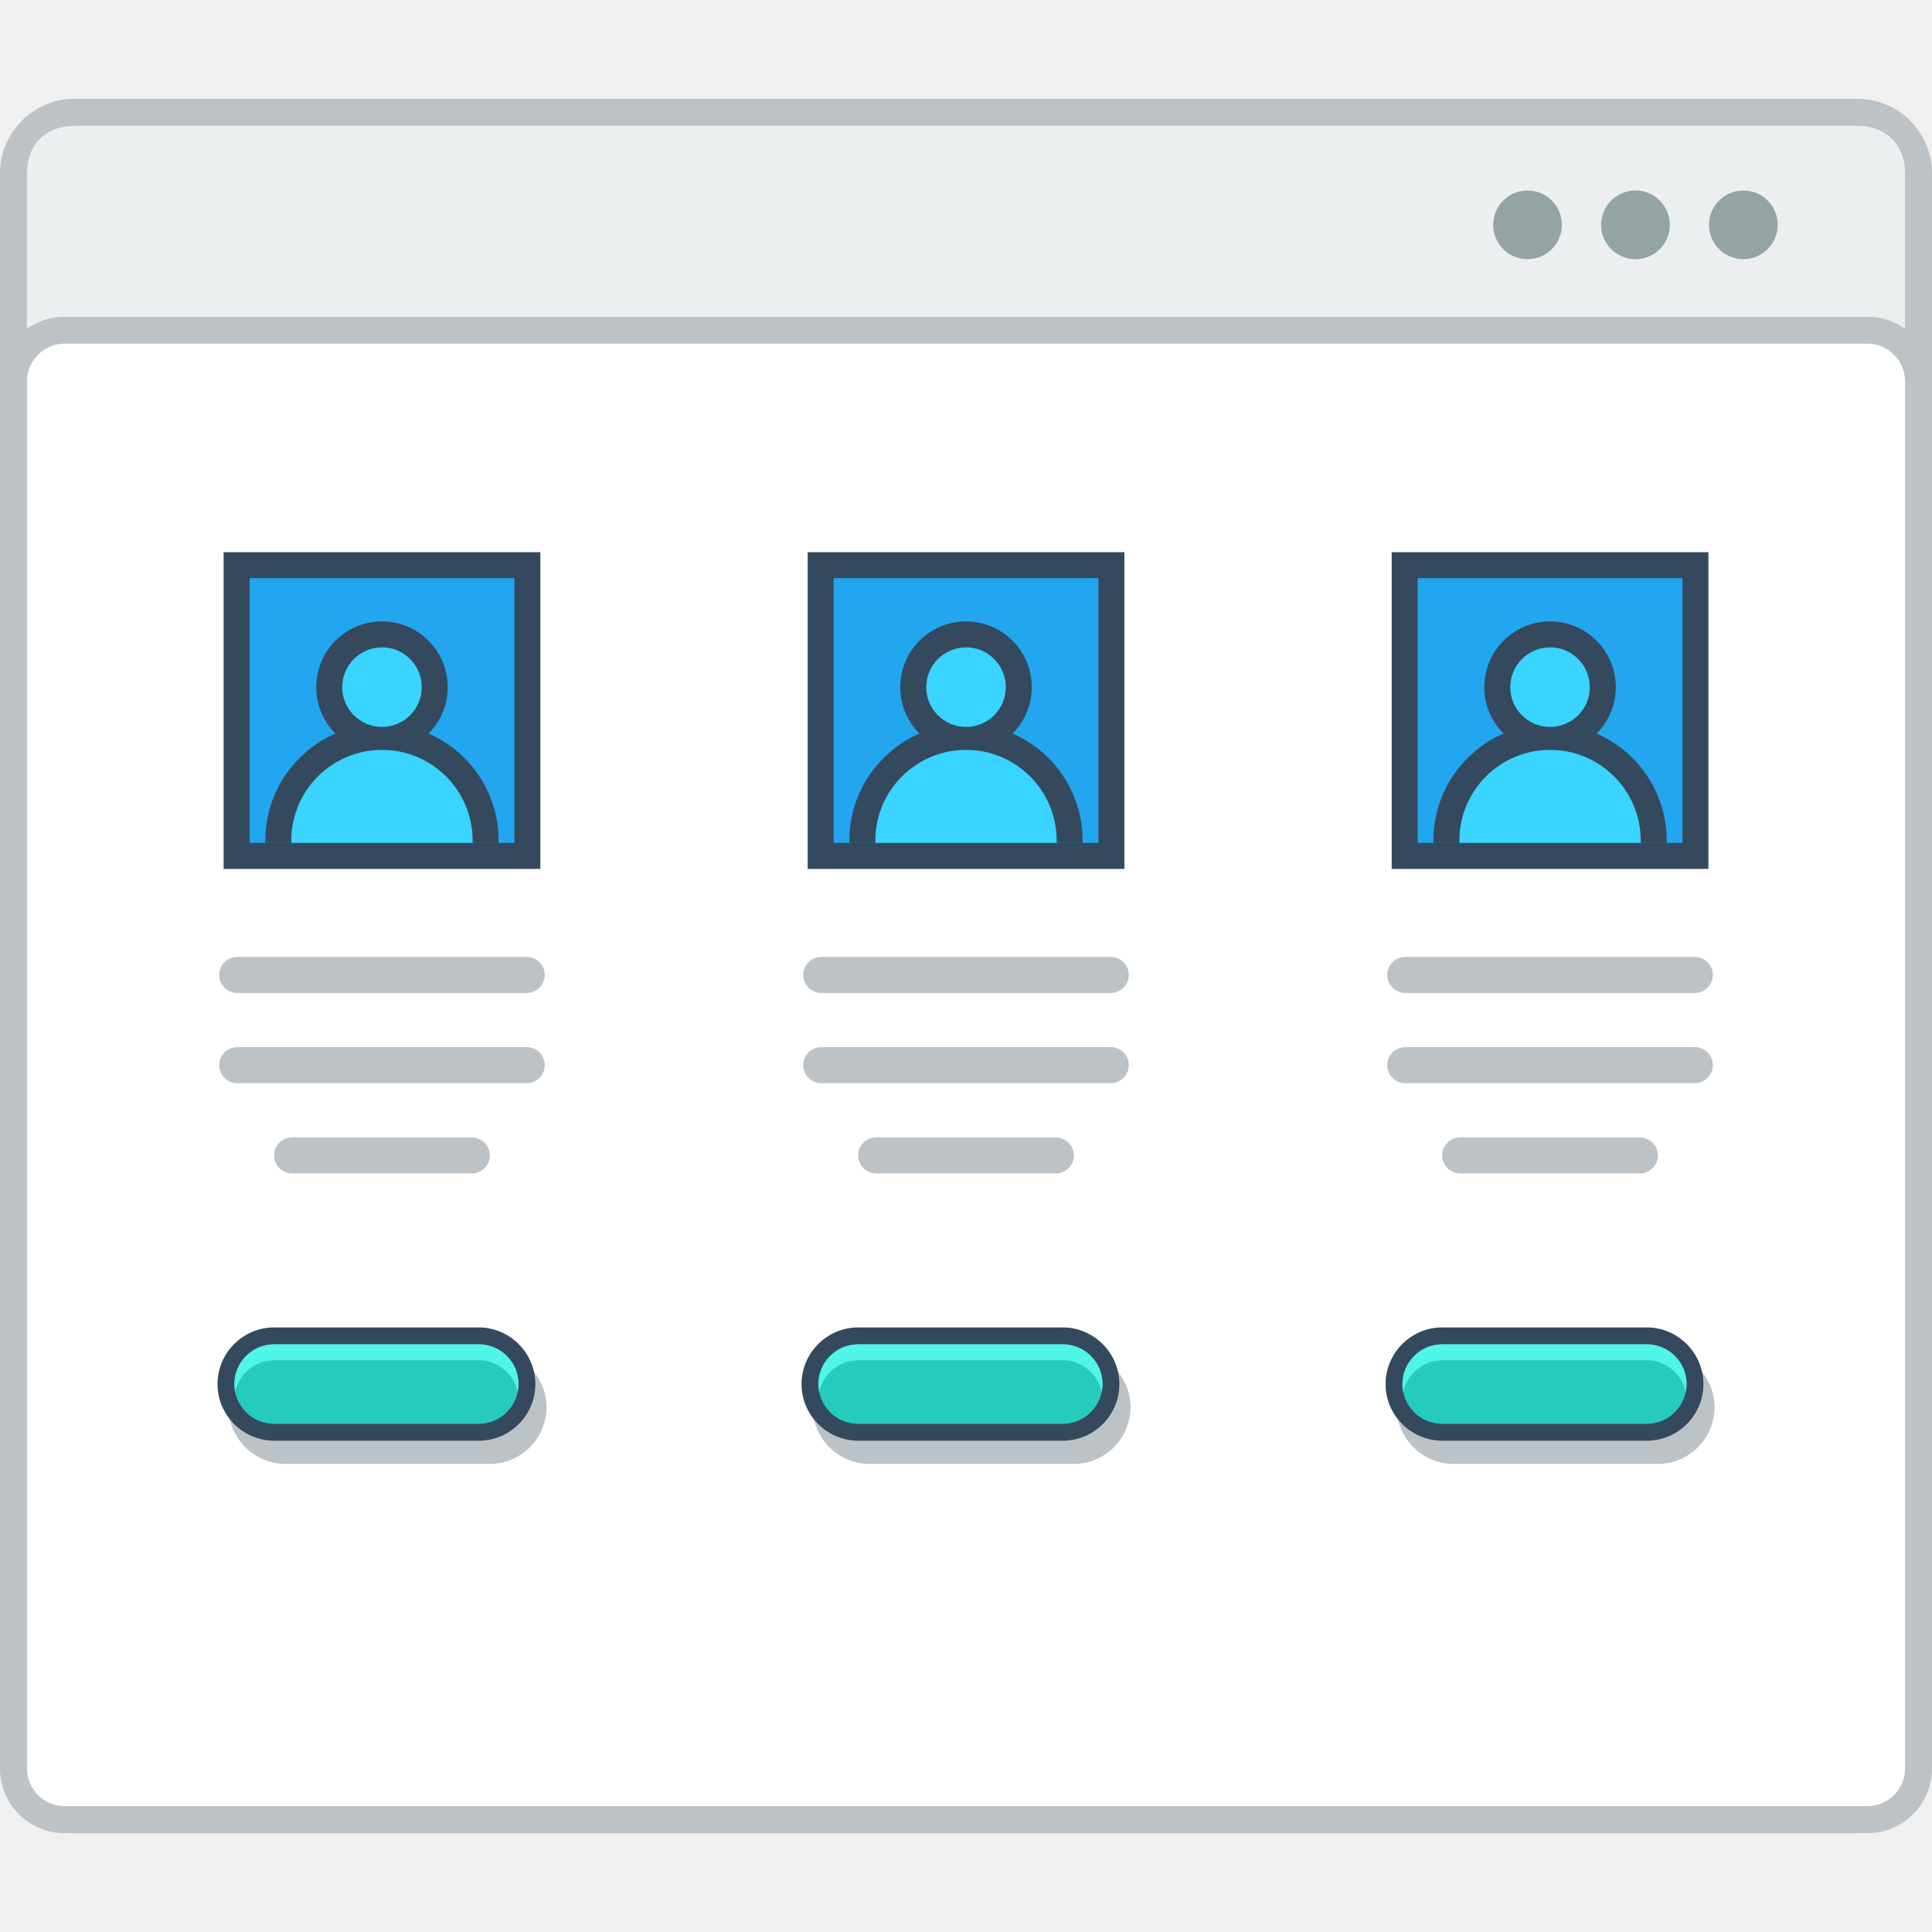
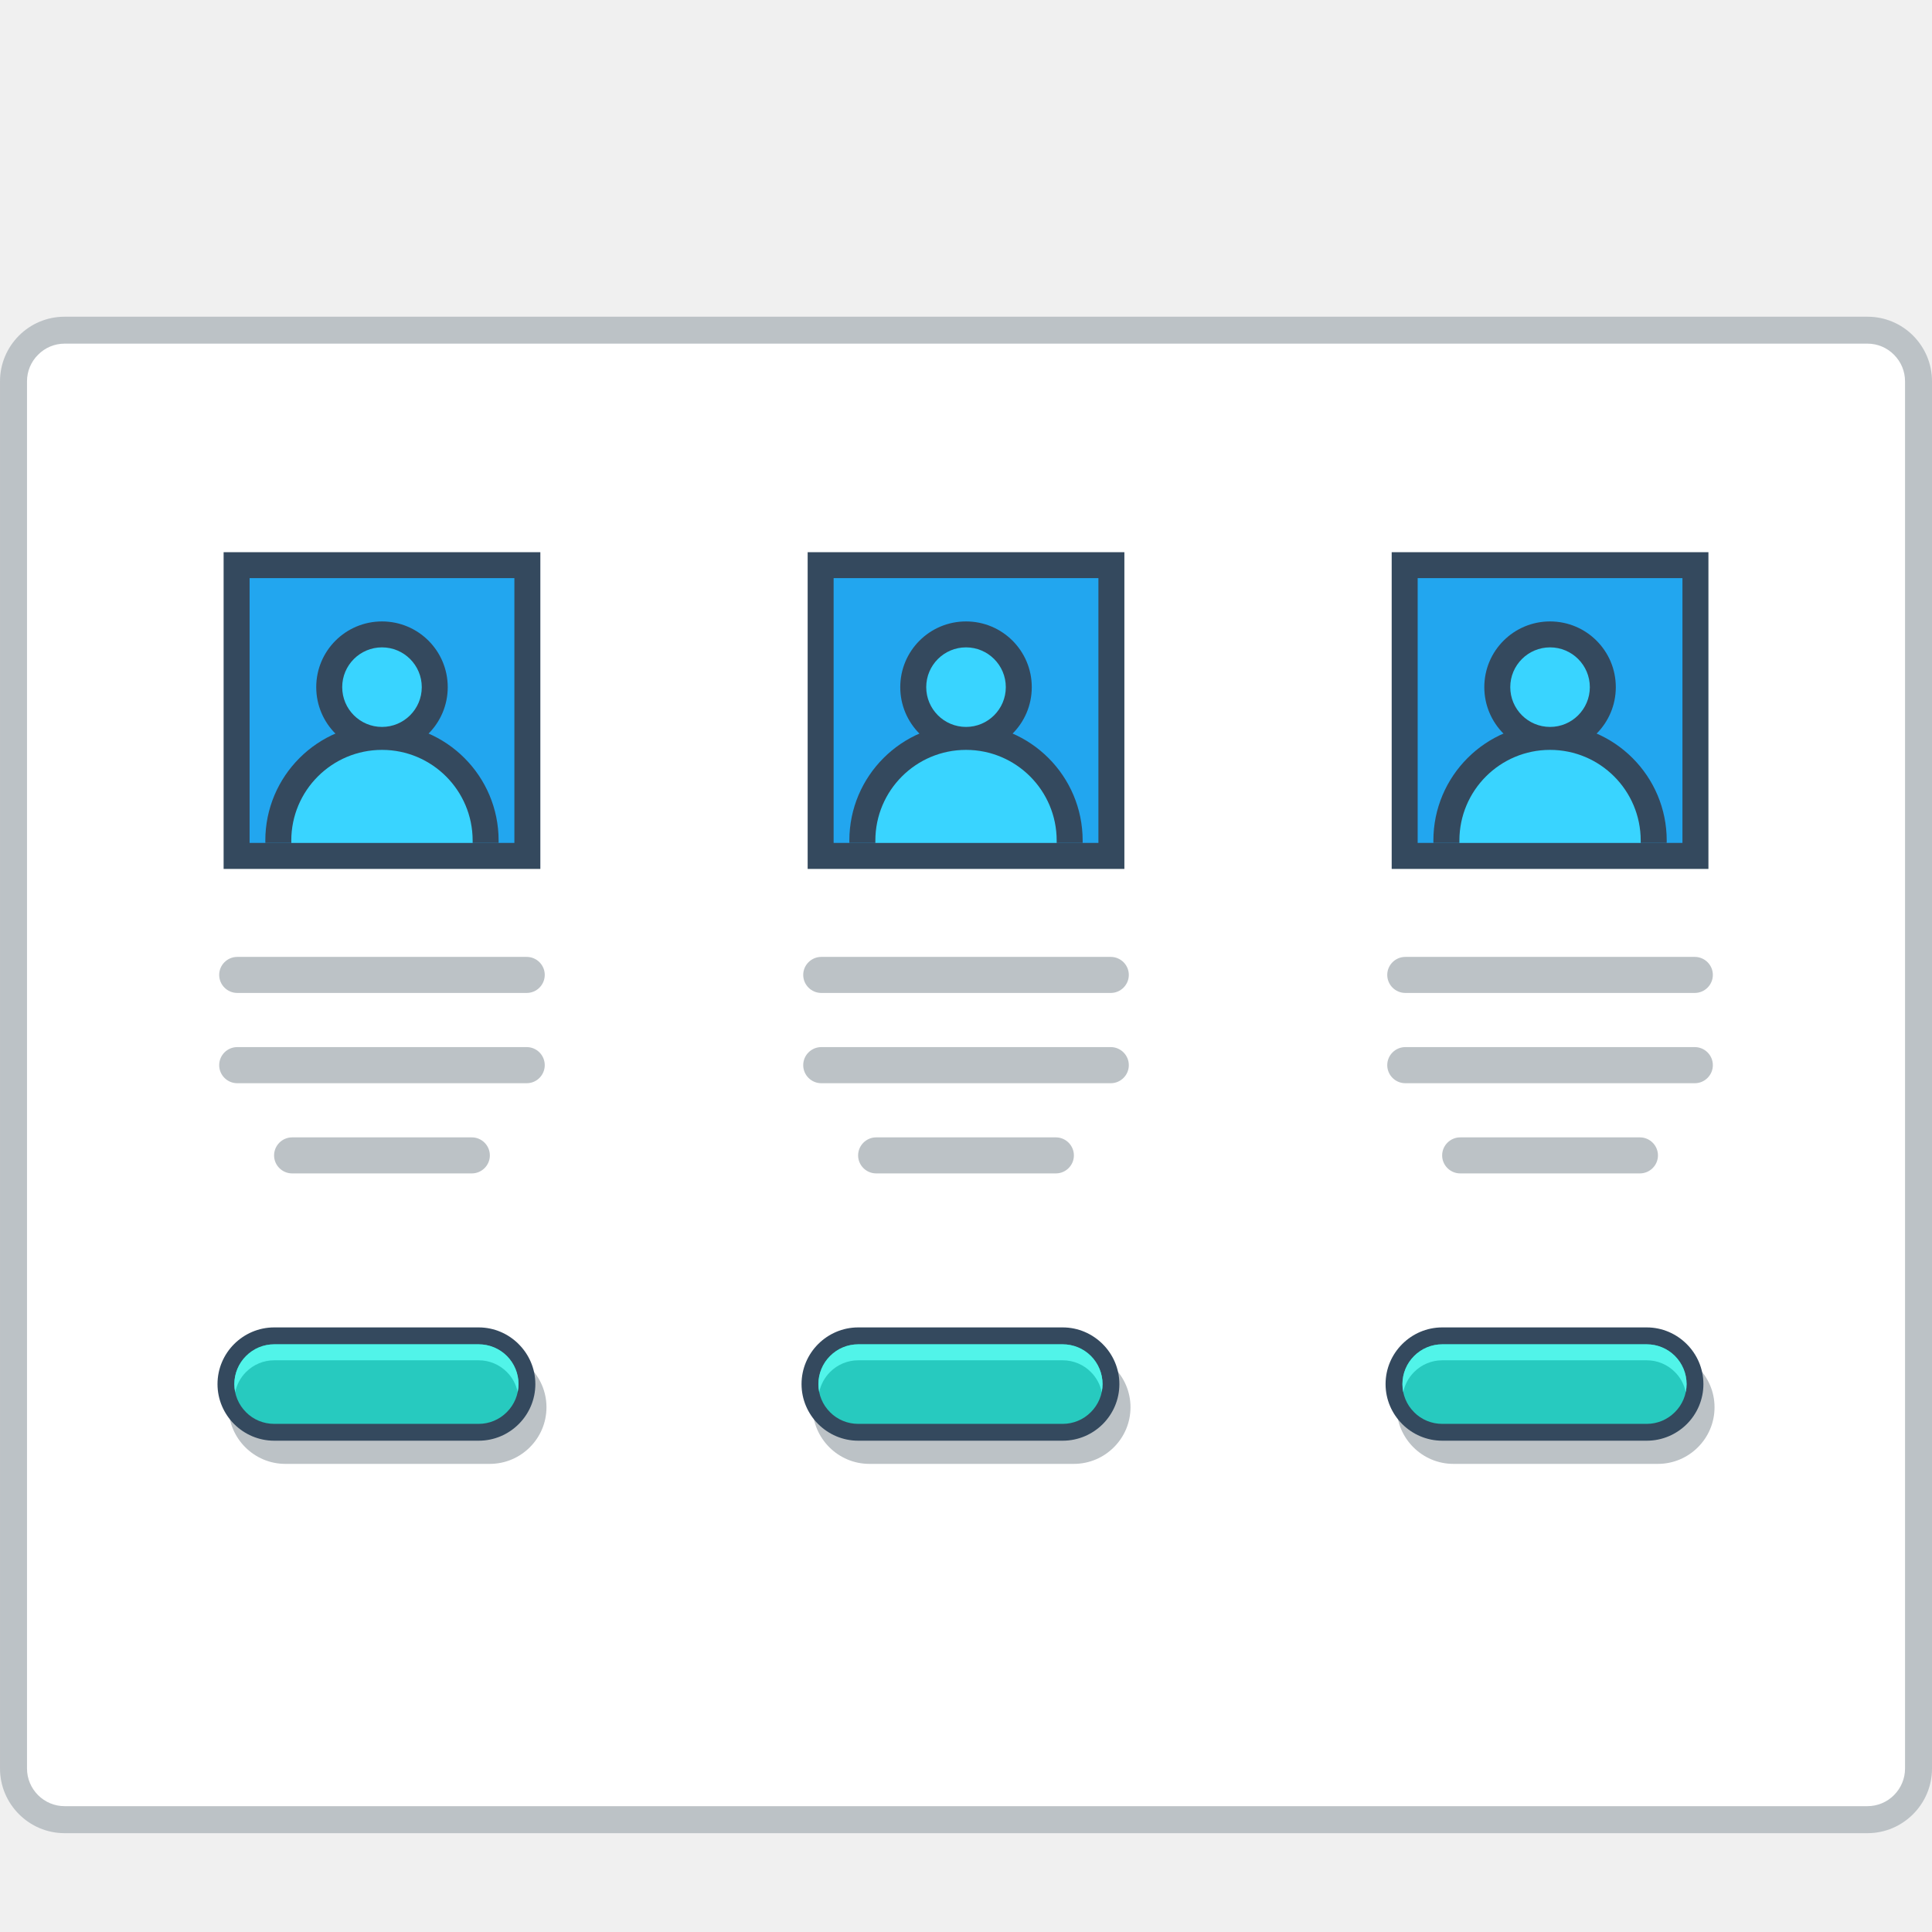
<svg xmlns="http://www.w3.org/2000/svg" version="1.0" id="Layer_1" x="0px" y="0px" width="800px" height="800px" viewBox="198.126 200.414 421.474 378.354" enable-background="new 0 0 800 800" xml:space="preserve">
  <g>
-     <path fill="#BCC2C6" d="M214.357,200.414h389.02c4.464,0,8.528,1.836,11.467,4.773v0.017c2.938,2.937,4.756,6.993,4.756,11.449   v345.873c0,4.456-1.817,8.512-4.756,11.449v0.017c-2.938,2.938-7.003,4.774-11.467,4.774h-389.02   c-4.473,0-8.527-1.837-11.467-4.774v-0.017c-2.938-2.938-4.764-6.993-4.764-11.449V216.653c0-4.456,1.826-8.512,4.764-11.449   v-0.017C205.83,202.25,209.885,200.414,214.357,200.414" />
-     <path fill="#EBEFF0" d="M613.718,216.653v345.873c0,6.527-4.54,10.349-10.341,10.349h-389.02c-5.79,0-10.34-3.723-10.34-10.349   V216.653c0-6.759,4.566-10.347,10.34-10.347h389.02C609.17,206.307,613.718,210.028,613.718,216.653" />
    <path fill="#BCC2C6" d="M212.213,247.947h393.309c3.881,0,7.402,1.569,9.949,4.123c2.552,2.553,4.129,6.075,4.129,9.964v302.646   c0,3.873-1.577,7.395-4.129,9.948c-2.547,2.553-6.068,4.14-9.949,4.14H212.213c-3.881,0-7.401-1.587-9.948-4.14   c-2.552-2.554-4.138-6.075-4.138-9.948V262.033c0-3.889,1.586-7.411,4.138-9.964C204.812,249.516,208.332,247.947,212.213,247.947" />
    <path fill-rule="evenodd" clip-rule="evenodd" fill="#FFFFFF" d="M212.213,253.822c-2.179,0-4.247,0.867-5.783,2.42   c-1.543,1.535-2.412,3.605-2.412,5.792v302.646c0,2.171,0.869,4.24,2.412,5.792c1.536,1.536,3.604,2.404,5.783,2.404h393.309   c2.18,0,4.248-0.868,5.784-2.404c1.543-1.552,2.412-3.621,2.412-5.792V262.033c0-2.187-0.869-4.256-2.412-5.792   c-1.536-1.553-3.604-2.42-5.784-2.42H212.213z" />
-     <path fill-rule="evenodd" clip-rule="evenodd" fill="#94A4A5" d="M554.902,220.409c4.148,0,7.503,3.354,7.503,7.494   c0,4.139-3.354,7.494-7.503,7.494c-4.139,0-7.493-3.355-7.493-7.494C547.409,223.763,550.764,220.409,554.902,220.409    M578.451,220.409c4.141,0,7.494,3.354,7.494,7.494c0,4.139-3.354,7.494-7.494,7.494c-4.146,0-7.501-3.355-7.501-7.494   C570.95,223.763,574.313,220.409,578.451,220.409z M531.36,220.409c4.14,0,7.496,3.354,7.496,7.494   c0,4.139-3.356,7.494-7.496,7.494c-4.138,0-7.492-3.355-7.492-7.494C523.868,223.763,527.223,220.409,531.36,220.409z" />
    <rect x="246.909" y="299.318" fill-rule="evenodd" clip-rule="evenodd" fill="#34495E" width="69.097" height="69.095" />
    <rect x="252.578" y="304.975" fill="#22A6EF" width="57.762" height="57.763" />
    <path fill-rule="evenodd" clip-rule="evenodd" fill="#34495E" d="M281.46,336.77c14.051,0,25.441,11.399,25.441,25.451v0.517   h-50.886l-0.009-0.517C256.007,348.168,267.405,336.77,281.46,336.77" />
    <path fill-rule="evenodd" clip-rule="evenodd" fill="#34495E" d="M281.46,314.422c7.918,0,14.342,6.409,14.342,14.337   c0,7.927-6.424,14.353-14.342,14.353c-7.929,0-14.346-6.426-14.346-14.353C267.114,320.831,273.531,314.422,281.46,314.422" />
    <path fill-rule="evenodd" clip-rule="evenodd" fill="#39D4FF" d="M281.46,320.08c4.788,0,8.677,3.889,8.677,8.679   c0,4.789-3.889,8.678-8.677,8.678c-4.792,0-8.68-3.889-8.68-8.678C272.78,323.968,276.668,320.08,281.46,320.08" />
    <path fill-rule="evenodd" clip-rule="evenodd" fill="#39D4FF" d="M281.46,342.444c10.921,0,19.775,8.862,19.775,19.777v0.517   h-39.554l-0.009-0.517C261.673,351.306,270.534,342.444,281.46,342.444" />
    <path fill-rule="evenodd" clip-rule="evenodd" fill="#BCC2C6" d="M249.881,415.161h63.154c2.17,0,3.931-1.769,3.931-3.939l0,0   c0-2.169-1.761-3.938-3.931-3.938h-63.154c-2.17,0-3.938,1.77-3.938,3.938l0,0C245.943,413.393,247.711,415.161,249.881,415.161" />
    <path fill-rule="evenodd" clip-rule="evenodd" fill="#BCC2C6" d="M261.856,434.838h39.204c2.161,0,3.931-1.77,3.931-3.921l0,0   c0-2.172-1.77-3.94-3.931-3.94h-39.204c-2.163,0-3.939,1.769-3.939,3.94l0,0C257.917,433.068,259.693,434.838,261.856,434.838" />
    <path fill-rule="evenodd" clip-rule="evenodd" fill="#BCC2C6" d="M249.881,395.467h63.154c2.17,0,3.931-1.769,3.931-3.938   c0-2.152-1.761-3.922-3.931-3.922h-63.154c-2.17,0-3.938,1.77-3.938,3.922C245.943,393.698,247.711,395.467,249.881,395.467" />
    <path fill="#BCC2C6" d="M304.982,479.599h-44.619c-1.721,0-3.281,0.718-4.415,1.837c-1.135,1.135-1.835,2.699-1.835,4.418   c0,1.72,0.7,3.271,1.826,4.406h0.009c1.126,1.135,2.687,1.837,4.415,1.837h44.619c1.711,0,3.279-0.702,4.406-1.837   c1.135-1.135,1.836-2.703,1.836-4.406c0-1.719-0.701-3.283-1.828-4.418C308.262,480.316,306.701,479.599,304.982,479.599    M260.363,473.491h44.619c3.396,0,6.485,1.385,8.721,3.622l0.008,0.018c2.245,2.235,3.631,5.323,3.631,8.723   c0,3.405-1.386,6.492-3.631,8.729c-2.236,2.237-5.324,3.622-8.729,3.622h-44.619c-3.396,0-6.484-1.385-8.723-3.622l-0.007-0.018   h-0.009c-2.236-2.236-3.629-5.324-3.629-8.712c0-3.399,1.393-6.487,3.629-8.74C253.861,474.876,256.958,473.491,260.363,473.491z" />
    <path fill="#34495E" d="M257.933,468.435h44.622c3.396,0,6.482,1.401,8.72,3.638l0.009,0.016c2.245,2.237,3.631,5.326,3.631,8.712   c0,3.403-1.386,6.49-3.631,8.726c-2.236,2.236-5.324,3.622-8.729,3.622h-44.622c-3.386,0-6.475-1.386-8.72-3.622h-0.008   l-0.008-0.016c-2.236-2.237-3.621-5.325-3.621-8.71c0-3.402,1.385-6.49,3.621-8.728C251.44,469.836,254.53,468.435,257.933,468.435   " />
    <path fill="#27CABF" d="M302.555,472.123c2.311,0,4.514,0.918,6.143,2.536c1.627,1.636,2.544,3.84,2.544,6.141   s-0.927,4.503-2.554,6.122c-1.627,1.637-3.822,2.555-6.133,2.555h-44.622c-2.301,0-4.505-0.901-6.133-2.537l-0.007-0.018   c-1.637-1.619-2.545-3.821-2.545-6.122s0.926-4.505,2.552-6.124c1.628-1.635,3.822-2.553,6.133-2.553H302.555z" />
    <path fill="#51F4E9" d="M302.555,472.123c2.311,0,4.514,0.918,6.143,2.536c1.627,1.636,2.544,3.84,2.544,6.141   c0,0.586-0.067,1.17-0.184,1.736c-0.335-1.636-1.15-3.17-2.36-4.371c-1.629-1.636-3.832-2.555-6.143-2.555h-44.622   c-2.311,0-4.505,0.919-6.133,2.555c-1.21,1.218-2.027,2.735-2.368,4.389c-0.118-0.567-0.184-1.151-0.184-1.754   c0-2.301,0.926-4.505,2.552-6.124c1.628-1.635,3.822-2.553,6.133-2.553H302.555z" />
    <rect x="374.32" y="299.318" fill-rule="evenodd" clip-rule="evenodd" fill="#34495E" width="69.094" height="69.095" />
    <rect x="379.985" y="304.975" fill="#22A6EF" width="57.764" height="57.763" />
    <path fill-rule="evenodd" clip-rule="evenodd" fill="#34495E" d="M408.867,336.77c14.054,0,25.444,11.399,25.444,25.451v0.517   h-50.888l-0.008-0.517C383.416,348.168,394.814,336.77,408.867,336.77" />
    <path fill-rule="evenodd" clip-rule="evenodd" fill="#34495E" d="M408.867,314.422c7.921,0,14.346,6.409,14.346,14.337   c0,7.927-6.425,14.353-14.346,14.353c-7.927,0-14.346-6.426-14.346-14.353C394.521,320.831,400.94,314.422,408.867,314.422" />
    <path fill-rule="evenodd" clip-rule="evenodd" fill="#39D4FF" d="M408.867,320.08c4.791,0,8.68,3.889,8.68,8.679   c0,4.789-3.889,8.678-8.68,8.678c-4.79,0-8.68-3.889-8.68-8.678C400.188,323.968,404.077,320.08,408.867,320.08" />
    <path fill-rule="evenodd" clip-rule="evenodd" fill="#39D4FF" d="M408.867,342.444c10.924,0,19.777,8.862,19.777,19.777v0.517   h-39.554v-0.517C389.091,351.306,397.944,342.444,408.867,342.444" />
    <path fill-rule="evenodd" clip-rule="evenodd" fill="#BCC2C6" d="M377.29,415.161h63.155c2.168,0,3.938-1.769,3.938-3.939l0,0   c0-2.169-1.77-3.938-3.938-3.938H377.29c-2.169,0-3.938,1.77-3.938,3.938l0,0C373.353,413.393,375.121,415.161,377.29,415.161" />
    <path fill-rule="evenodd" clip-rule="evenodd" fill="#BCC2C6" d="M389.266,434.838h39.204c2.161,0,3.931-1.77,3.931-3.921l0,0   c0-2.172-1.77-3.94-3.931-3.94h-39.204c-2.161,0-3.939,1.769-3.939,3.94l0,0C385.326,433.068,387.104,434.838,389.266,434.838" />
    <path fill-rule="evenodd" clip-rule="evenodd" fill="#BCC2C6" d="M377.29,395.467h63.155c2.168,0,3.938-1.769,3.938-3.938   c0-2.152-1.77-3.922-3.938-3.922H377.29c-2.169,0-3.938,1.77-3.938,3.922C373.353,393.698,375.121,395.467,377.29,395.467" />
    <path fill="#BCC2C6" d="M432.391,479.599h-44.619c-1.719,0-3.279,0.718-4.414,1.837c-1.126,1.135-1.836,2.699-1.836,4.418   c0,1.72,0.701,3.271,1.828,4.406h0.008c1.127,1.135,2.688,1.837,4.414,1.837h44.619c1.721,0,3.28-0.702,4.407-1.837   c1.135-1.135,1.844-2.703,1.844-4.406c0-1.719-0.709-3.283-1.835-4.418C435.671,480.316,434.111,479.599,432.391,479.599    M387.771,473.491h44.619c3.397,0,6.486,1.385,8.722,3.622l0.008,0.018c2.246,2.235,3.63,5.323,3.63,8.723   c0,3.405-1.384,6.492-3.63,8.729c-2.237,2.237-5.323,3.622-8.729,3.622h-44.619c-3.387,0-6.484-1.385-8.721-3.622l-0.008-0.018   h-0.008c-2.236-2.236-3.63-5.324-3.63-8.712c0-3.399,1.394-6.487,3.63-8.74C381.271,474.876,384.366,473.491,387.771,473.491z" />
    <path fill="#34495E" d="M385.344,468.435h44.619c3.396,0,6.484,1.401,8.721,3.638l0.017,0.016c2.235,2.237,3.621,5.326,3.621,8.712   c0,3.403-1.386,6.49-3.621,8.726c-2.245,2.236-5.331,3.622-8.737,3.622h-44.619c-3.388,0-6.476-1.386-8.721-3.622h-0.008   l-0.008-0.016c-2.236-2.237-3.622-5.325-3.622-8.71c0-3.402,1.386-6.49,3.622-8.728   C378.852,469.836,381.938,468.435,385.344,468.435" />
    <path fill="#27CABF" d="M429.963,472.123c2.313,0,4.515,0.918,6.143,2.536c1.627,1.636,2.545,3.84,2.545,6.141   s-0.926,4.503-2.555,6.122c-1.625,1.637-3.819,2.555-6.133,2.555h-44.619c-2.304,0-4.507-0.901-6.133-2.537l-0.01-0.018   c-1.636-1.619-2.537-3.821-2.537-6.122s0.919-4.505,2.547-6.124c1.626-1.635,3.82-2.553,6.133-2.553H429.963z" />
    <path fill="#51F4E9" d="M429.963,472.123c2.313,0,4.515,0.918,6.143,2.536c1.627,1.636,2.545,3.84,2.545,6.141   c0,0.586-0.066,1.17-0.183,1.736c-0.335-1.636-1.153-3.17-2.362-4.371c-1.628-1.636-3.829-2.555-6.143-2.555h-44.619   c-2.313,0-4.507,0.919-6.133,2.555c-1.211,1.218-2.029,2.735-2.371,4.389c-0.117-0.567-0.176-1.151-0.176-1.754   c0-2.301,0.919-4.505,2.547-6.124c1.626-1.635,3.82-2.553,6.133-2.553H429.963z" />
    <rect x="501.729" y="299.318" fill-rule="evenodd" clip-rule="evenodd" fill="#34495E" width="69.097" height="69.095" />
    <rect x="507.396" y="304.975" fill="#22A6EF" width="57.762" height="57.763" />
    <path fill-rule="evenodd" clip-rule="evenodd" fill="#34495E" d="M536.277,336.77c14.051,0,25.451,11.399,25.451,25.451   l-0.01,0.517h-50.885l-0.009-0.517C510.825,348.168,522.225,336.77,536.277,336.77" />
    <path fill-rule="evenodd" clip-rule="evenodd" fill="#34495E" d="M536.277,314.422c7.919,0,14.344,6.409,14.344,14.337   c0,7.927-6.425,14.353-14.344,14.353c-7.92,0-14.344-6.426-14.344-14.353C521.934,320.831,528.357,314.422,536.277,314.422" />
    <path fill-rule="evenodd" clip-rule="evenodd" fill="#39D4FF" d="M536.277,320.08c4.789,0,8.678,3.889,8.678,8.679   c0,4.789-3.889,8.678-8.678,8.678c-4.79,0-8.68-3.889-8.68-8.678C527.598,323.968,531.487,320.08,536.277,320.08" />
    <path fill-rule="evenodd" clip-rule="evenodd" fill="#39D4FF" d="M536.277,342.444c10.924,0,19.775,8.862,19.775,19.777v0.517   H516.5v-0.517C516.5,351.306,525.354,342.444,536.277,342.444" />
    <path fill-rule="evenodd" clip-rule="evenodd" fill="#BCC2C6" d="M504.7,415.161h63.154c2.169,0,3.938-1.769,3.938-3.939l0,0   c0-2.169-1.769-3.938-3.938-3.938H504.7c-2.17,0-3.94,1.77-3.94,3.938l0,0C500.76,413.393,502.53,415.161,504.7,415.161" />
    <path fill-rule="evenodd" clip-rule="evenodd" fill="#BCC2C6" d="M516.674,434.838h39.205c2.162,0,3.939-1.77,3.939-3.921l0,0   c0-2.172-1.777-3.94-3.939-3.94h-39.205c-2.16,0-3.938,1.769-3.938,3.94l0,0C512.736,433.068,514.514,434.838,516.674,434.838" />
    <path fill-rule="evenodd" clip-rule="evenodd" fill="#BCC2C6" d="M504.7,395.467h63.154c2.169,0,3.938-1.769,3.938-3.938   c0-2.152-1.769-3.922-3.938-3.922H504.7c-2.17,0-3.94,1.77-3.94,3.922C500.76,393.698,502.53,395.467,504.7,395.467" />
    <path fill="#BCC2C6" d="M559.803,479.599h-44.622c-1.719,0-3.279,0.718-4.405,1.837c-1.135,1.135-1.846,2.699-1.846,4.418   c0,1.72,0.702,3.271,1.828,4.406h0.018c1.117,1.135,2.678,1.837,4.405,1.837h44.622c1.717,0,3.277-0.702,4.404-1.837   c1.135-1.135,1.844-2.703,1.844-4.406c0-1.719-0.709-3.283-1.836-4.418C563.08,480.316,561.52,479.599,559.803,479.599    M515.181,473.491h44.622c3.395,0,6.482,1.385,8.719,3.622l0.009,0.018c2.243,2.235,3.629,5.323,3.629,8.723   c0,3.405-1.386,6.492-3.629,8.729c-2.235,2.237-5.325,3.622-8.728,3.622h-44.622c-3.388,0-6.475-1.385-8.72-3.622l-0.008-0.018   h-0.008c-2.238-2.236-3.632-5.324-3.632-8.712c0-3.399,1.394-6.487,3.632-8.74C508.688,474.876,511.775,473.491,515.181,473.491z" />
    <path fill="#34495E" d="M512.753,468.435h44.628c3.388,0,6.475,1.401,8.713,3.638l0.017,0.016c2.235,2.237,3.621,5.326,3.621,8.712   c0,3.403-1.386,6.49-3.621,8.726c-2.246,2.236-5.333,3.622-8.729,3.622h-44.628c-3.388,0-6.476-1.386-8.722-3.622h-0.008v-0.016   c-2.244-2.237-3.63-5.325-3.63-8.71c0-3.402,1.386-6.49,3.63-8.728C506.261,469.836,509.348,468.435,512.753,468.435" />
    <path fill="#27CABF" d="M557.381,472.123c2.303,0,4.506,0.918,6.133,2.536c1.628,1.636,2.546,3.84,2.546,6.141   s-0.918,4.503-2.552,6.122c-1.629,1.637-3.824,2.555-6.127,2.555h-44.628c-2.304,0-4.506-0.901-6.135-2.537l-0.008-0.018   c-1.634-1.619-2.536-3.821-2.536-6.122s0.918-4.505,2.544-6.124c1.629-1.635,3.831-2.553,6.135-2.553H557.381z" />
    <path fill="#51F4E9" d="M557.381,472.123c2.303,0,4.506,0.918,6.133,2.536c1.628,1.636,2.546,3.84,2.546,6.141   c0,0.586-0.058,1.17-0.185,1.736c-0.332-1.636-1.15-3.17-2.361-4.371c-1.627-1.636-3.83-2.555-6.133-2.555h-44.628   c-2.304,0-4.506,0.919-6.135,2.555c-1.209,1.218-2.026,2.735-2.369,4.389c-0.116-0.567-0.175-1.151-0.175-1.754   c0-2.301,0.918-4.505,2.544-6.124c1.629-1.635,3.831-2.553,6.135-2.553H557.381z" />
  </g>
</svg>
